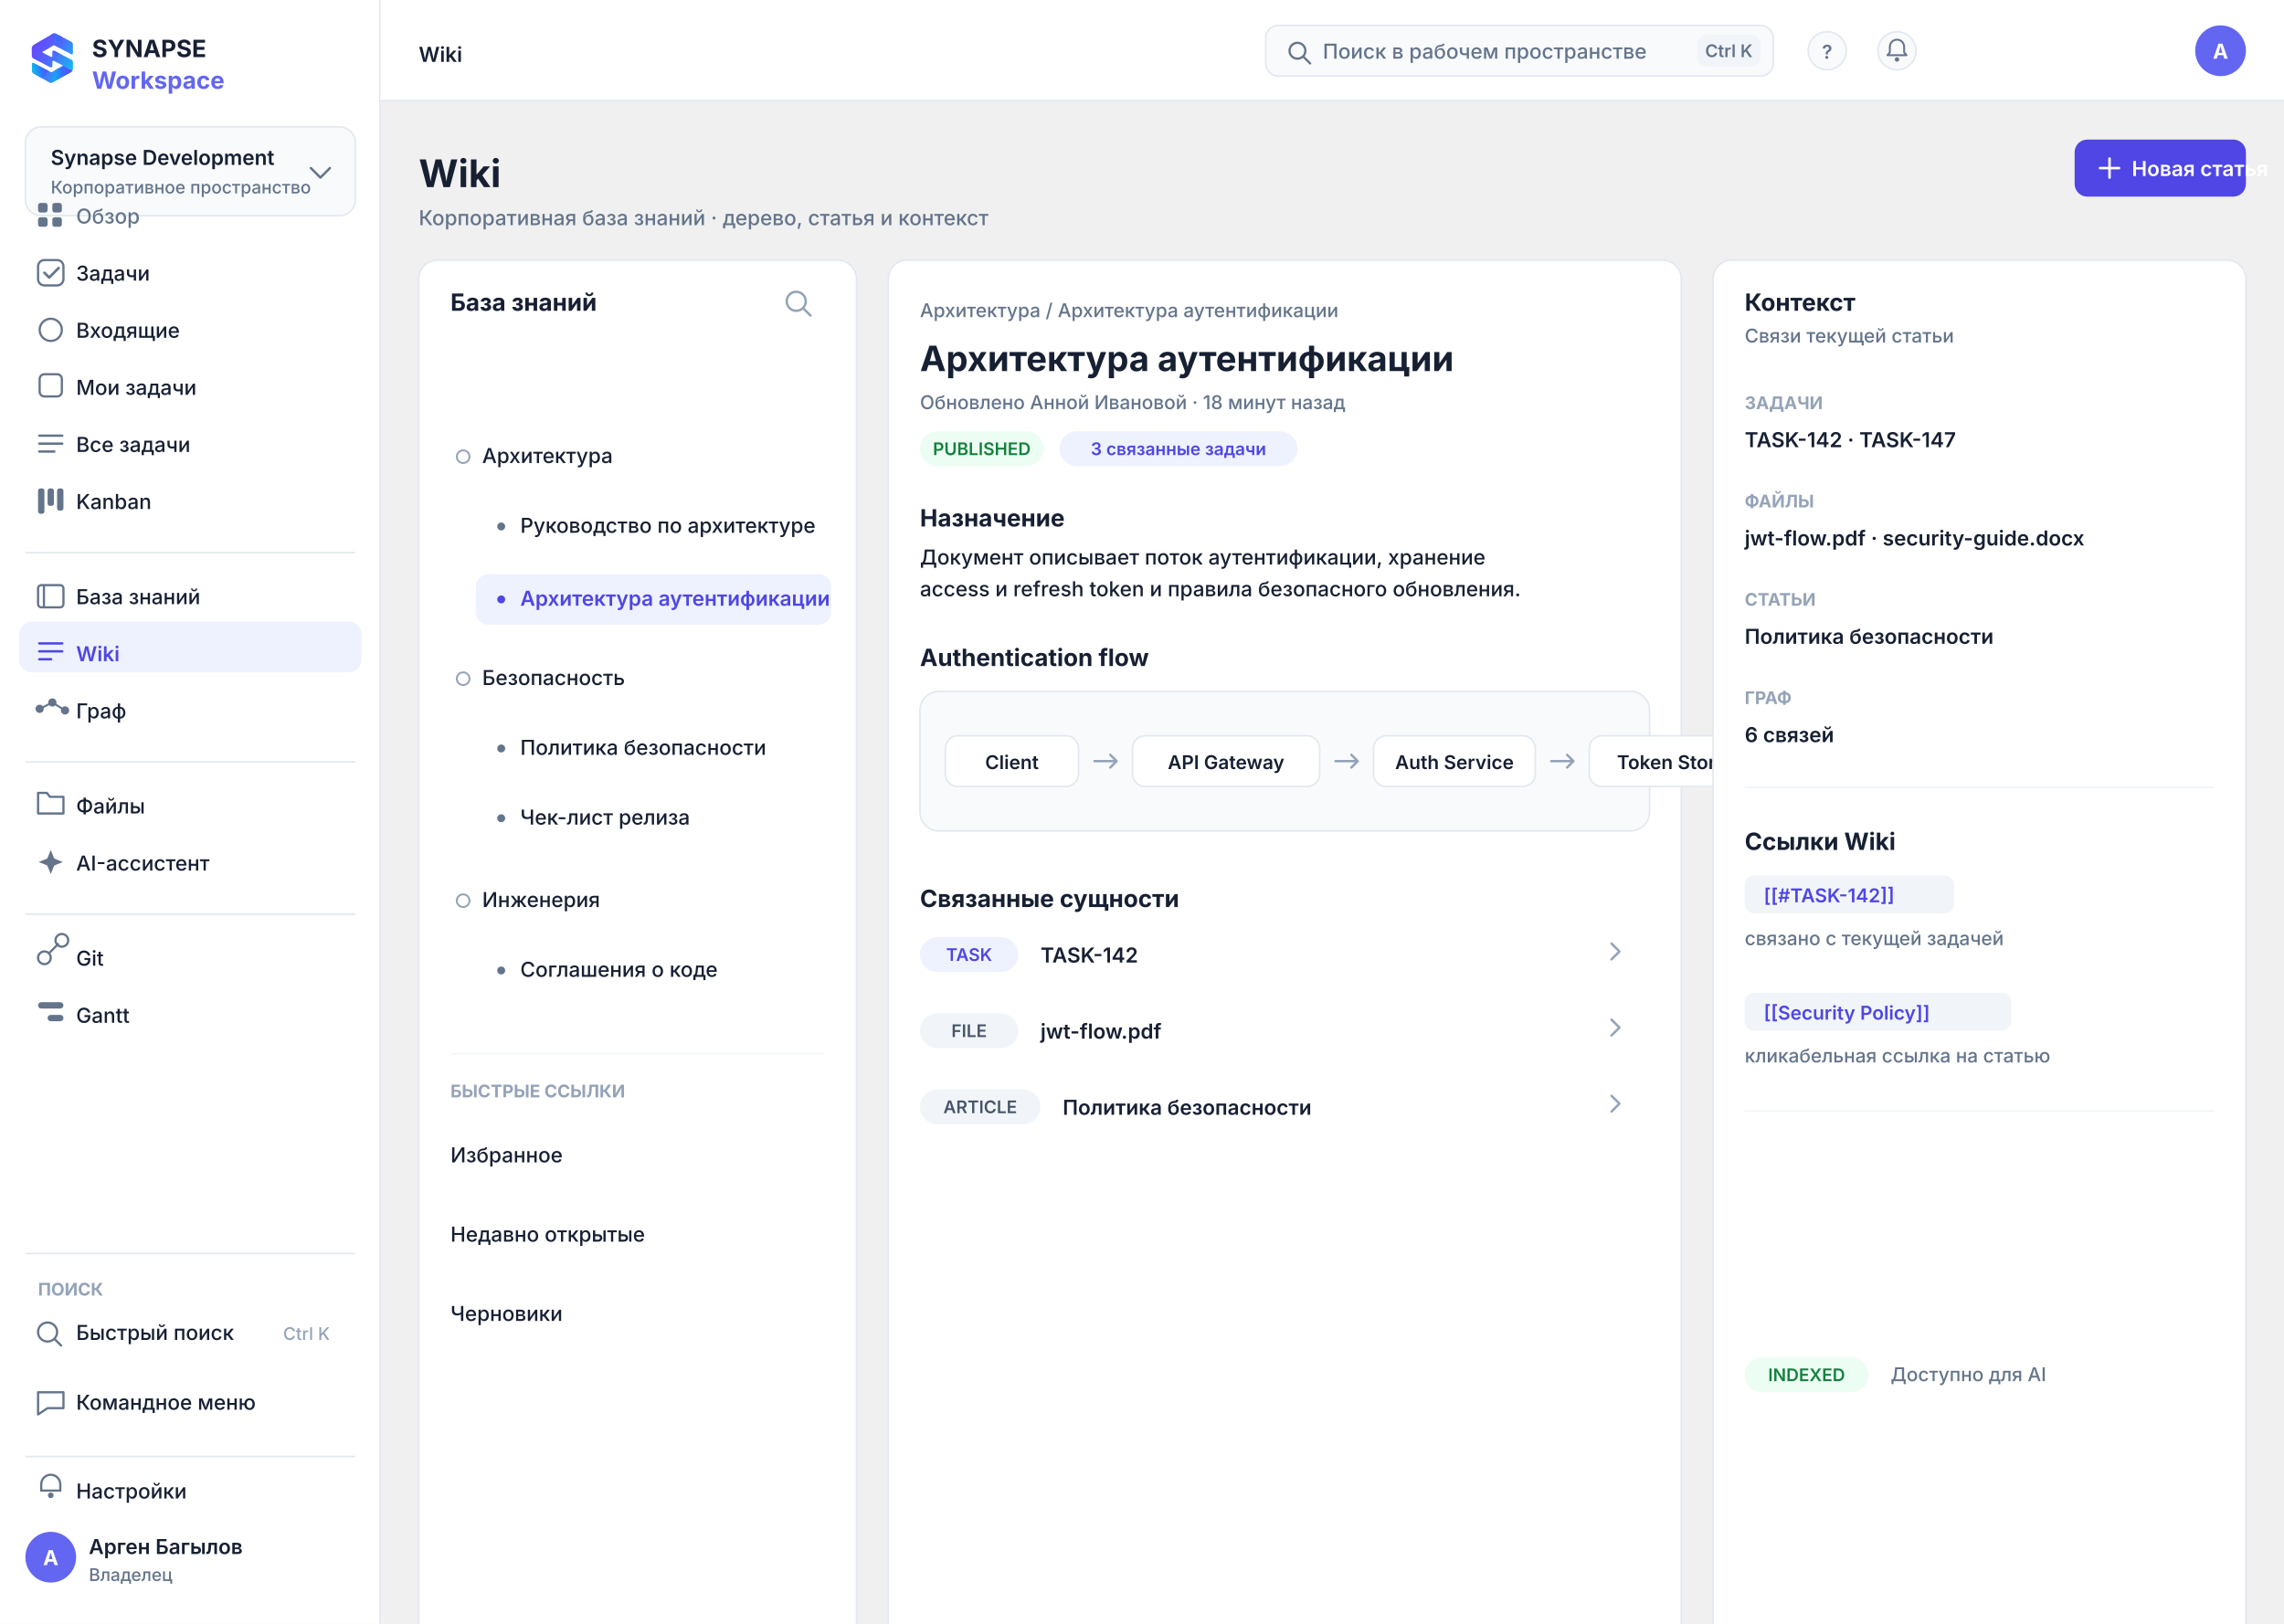
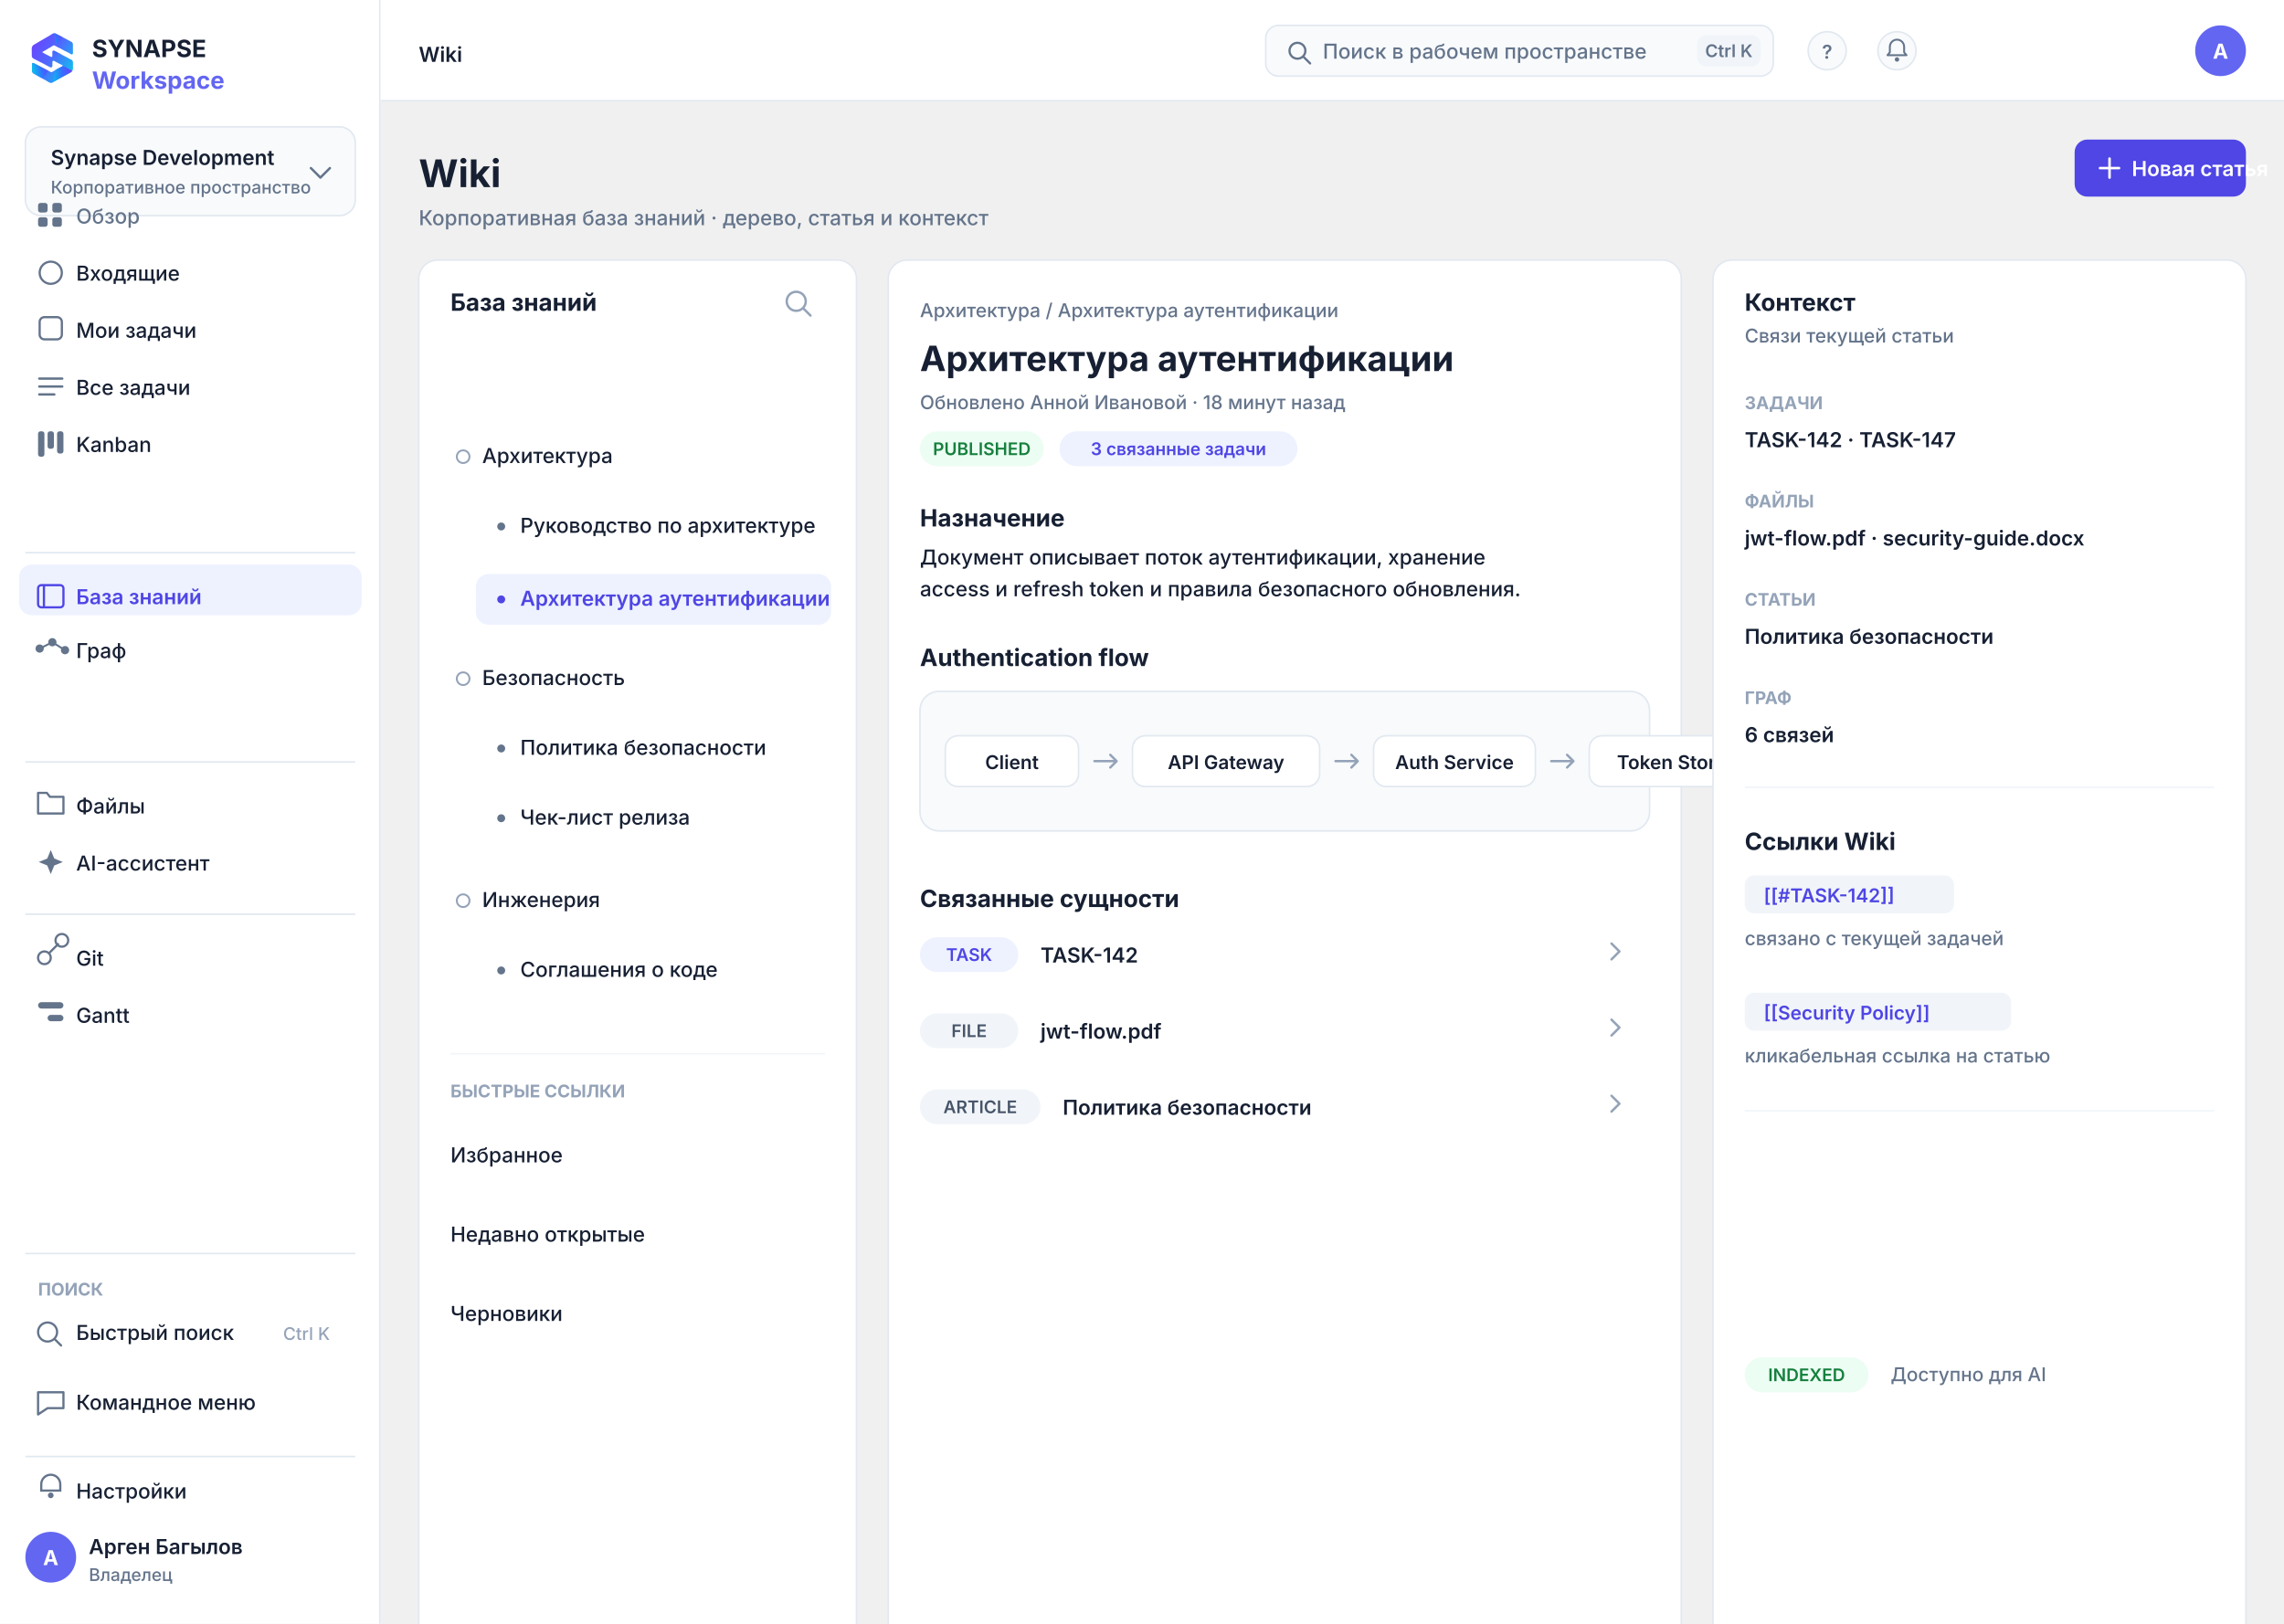
<svg xmlns="http://www.w3.org/2000/svg" width="1440" height="1024" viewBox="0 0 1440 1024" font-family="Inter, Arial, sans-serif">
  <defs>
    <linearGradient id="logoGrad" x1="0.000" y1="0.000" x2="1.106" y2="0.864">
      <stop offset="0" stop-color="#713BFF" />
      <stop offset="0.48" stop-color="#4E69FF" />
      <stop offset="1" stop-color="#00D7E8" />
    </linearGradient>
    <linearGradient id="logoGrad2" x1="-0.157" y1="0.025" x2="0.975" y2="-0.157">
      <stop offset="0" stop-color="#00CFE8" />
      <stop offset="0.52" stop-color="#356EFF" />
      <stop offset="1" stop-color="#7A35FF" />
    </linearGradient>
  </defs>
  <g id="sidebar">
    <rect id="sidebar-bg" x="0" y="0" width="240" height="1024" fill="#FFFFFF" />
    <rect id="sidebar-border" x="239" y="0" width="1" height="1024" fill="#E2E8F0" />
    <g id="brand-mark" transform="translate(20 21) scale(0.1912)">
      <g id="logo-mark" transform="translate(-2.75 -1.75)">
        <g id="logo-body" fill="url(#logoGrad)">
          <path id="logo-body-1" d="M75.75 1.75 L79.75 2.00 L84.25 4.00 L87.00 5.75 L105.50 15.00 L106.25 15.75 L121.00 23.00 L129.25 27.75 L130.50 28.00 L135.75 31.25 L137.50 34.00 L138.50 36.75 L138.75 68.00 L138.00 69.75 L135.75 71.50 L134.25 71.50 L132.50 70.75 L122.50 65.00 L109.75 58.75 L97.75 52.00 L90.50 48.75 L77.75 41.75 L76.50 41.50 L74.50 41.75 L72.00 43.00 L61.50 49.75 L60.00 50.25 L49.50 56.75 L38.25 63.00 L37.50 64.25 L46.75 69.75 L66.50 79.75 L68.25 80.00 L69.75 79.25 L70.75 77.25 L70.75 62.00 L71.75 60.25 L73.25 59.00 L76.50 58.75 L85.25 63.75 L94.25 68.00 L104.25 73.75 L120.75 82.00 L127.00 85.75 L134.00 89.00 L136.75 91.50 L138.00 93.75 L138.75 96.50 L138.75 119.00 L136.75 125.00 L135.00 127.50 L131.50 130.50 L81.50 158.00 L71.00 164.50 L68.25 165.50 L64.50 165.50 L58.50 162.75 L45.75 155.00 L41.00 152.75 L32.00 147.25 L9.00 134.50 L5.75 131.50 L4.00 128.00 L3.75 126.00 L4.00 101.25 L6.00 99.50 L8.00 99.50 L66.00 130.00 L69.25 129.75 L91.25 117.00 L103.50 110.75 L105.00 109.75 L105.75 108.50 L104.25 107.25 L77.00 93.00 L74.75 92.00 L73.75 92.00 L71.00 94.25 L70.75 111.25 L68.50 114.00 L65.00 114.25 L61.25 112.75 L41.50 102.00 L9.50 85.75 L6.25 83.50 L5.00 82.00 L4.00 80.50 L3.00 77.50 L2.75 50.75 L4.00 46.25 L5.00 44.25 L6.00 42.75 L9.00 40.00 L34.50 25.00 L37.25 23.75 L39.50 22.00 L61.00 9.75 L68.00 5.25 L74.00 2.00 L75.75 1.75 Z" />
        </g>
        <g id="logo-fold" fill="url(#logoGrad2)">
          <path id="logo-fold-1" d="M73.50 91.75 L75.75 92.00 L82.50 95.75 L83.75 95.75 L88.50 98.75 L91.25 99.75 L96.00 102.75 L104.50 107.00 L106.00 108.25 L106.00 109.25 L106.75 110.25 L112.00 112.00 L125.00 119.25 L130.50 121.75 L132.50 123.50 L134.25 124.25 L135.25 126.00 L137.25 123.50 L138.75 118.25 L138.75 96.50 L138.75 119.00 L136.75 125.00 L135.00 127.50 L131.50 130.50 L95.75 150.00 L77.25 160.75 L76.75 161.00 L77.00 159.75 L75.50 160.50 L75.25 160.00 L76.25 158.75 L75.75 158.25 L76.25 157.50 L75.75 157.00 L76.25 156.25 L75.75 155.75 L76.25 155.00 L75.75 154.25 L76.75 153.00 L76.25 152.50 L76.75 151.75 L76.25 151.25 L76.75 150.50 L76.25 149.75 L76.75 149.25 L76.25 147.00 L77.25 146.00 L76.75 145.25 L77.25 144.75 L76.75 144.00 L77.25 143.50 L76.75 142.75 L77.25 142.00 L76.75 141.50 L77.75 140.25 L77.25 139.50 L77.75 139.00 L77.25 138.25 L77.75 137.75 L77.25 137.00 L77.75 136.50 L77.25 134.25 L78.25 133.25 L77.75 132.50 L78.25 132.00 L78.00 128.25 L80.25 127.00 L81.00 126.00 L80.25 125.25 L79.25 125.25 L81.00 123.50 L80.00 123.50 L91.25 117.00 L103.50 110.75 L105.00 109.75 L105.75 108.50 L104.25 107.25 L77.00 93.00 L73.75 92.00 L71.00 94.25 L70.75 111.25 L68.50 114.00 L64.00 114.00 L68.00 114.00 L70.00 112.25 L70.75 110.75 L70.75 94.50 L71.50 93.25 L73.50 91.75 Z" />
          <path id="logo-fold-2" d="M6.75 99.25 L11.00 101.00 L66.00 130.00 L69.25 129.75 L66.25 130.50 L57.25 126.00 L57.25 127.00 L59.50 128.75 L59.00 129.00 L55.50 127.75 L53.25 128.75 L53.00 130.75 L52.50 130.75 L52.00 132.25 L52.00 133.75 L48.50 139.75 L38.75 147.00 L38.00 147.75 L38.50 149.25 L37.75 149.75 L35.75 148.75 L35.25 149.25 L9.00 134.50 L5.25 130.75 L4.00 128.00 L3.75 126.00 L3.75 102.00 L5.50 99.75 L6.75 99.25 Z" />
          <path id="logo-fold-3" d="M75.75 1.75 L79.75 2.00 L84.25 4.00 L117.75 21.50 L101.75 14.00 L102.00 15.00 L103.00 15.25 L103.00 15.75 L100.25 16.00 L99.50 17.00 L100.00 18.25 L99.50 19.00 L100.50 21.25 L101.75 21.25 L102.00 20.00 L102.75 21.50 L99.00 23.75 L97.00 26.00 L90.00 30.75 L84.75 35.50 L82.75 36.50 L83.00 34.75 L82.00 33.50 L82.50 33.00 L82.00 32.25 L82.50 31.50 L81.50 30.25 L82.00 29.75 L81.00 28.50 L81.50 27.75 L81.00 27.00 L81.50 26.50 L80.50 25.25 L81.00 24.50 L80.50 23.75 L81.00 23.25 L80.00 22.00 L80.50 21.25 L80.00 20.50 L80.50 20.00 L79.50 19.00 L79.75 16.50 L79.00 15.75 L79.25 13.50 L78.50 12.50 L78.75 11.50 L78.00 10.75 L78.25 8.25 L77.25 7.25 L77.75 6.75 L77.25 6.00 L77.75 5.25 L76.75 4.00 L77.50 2.50 L75.25 2.25 L72.50 3.00 L50.50 15.75 L71.50 3.25 L74.00 2.00 L75.75 1.75 Z" />
          <path id="logo-fold-4" d="M74.00 58.75 L77.25 59.00 L85.25 63.75 L94.25 68.00 L96.75 69.75 L119.50 81.50 L87.25 65.25 L86.25 65.75 L87.50 66.50 L87.50 67.50 L87.00 67.75 L87.00 70.75 L87.50 71.75 L87.00 72.00 L87.00 73.75 L87.00 72.00 L86.50 72.00 L86.50 73.75 L86.00 74.25 L85.25 73.25 L85.75 72.50 L83.50 69.00 L80.75 68.50 L80.75 68.00 L78.75 68.00 L77.00 66.00 L78.75 62.50 L80.00 62.50 L80.75 63.25 L81.50 63.25 L82.00 62.50 L76.00 59.00 L73.75 59.25 L72.50 60.00 L71.00 62.75 L70.75 78.50 L69.25 80.00 L66.25 80.00 L44.00 68.50 L37.50 64.75 L37.25 63.75 L38.00 63.25 L37.50 63.75 L38.00 64.75 L46.75 69.75 L66.50 79.75 L68.25 80.00 L69.75 79.25 L70.75 77.25 L70.75 62.00 L71.75 60.25 L74.00 58.75 Z" />
        </g>
      </g>
    </g>
    <text id="brand-line1" x="58" y="36" font-size="15" font-weight="700" fill="#172033">SYNAPSE</text>
    <text id="brand-line2" x="58" y="56" font-size="15" font-weight="700" fill="#6366F1">Workspace</text>
    <g id="workspace-switcher">
      <rect x="16" y="80" width="208" height="56" rx="10" fill="#F8FAFC" stroke="#E2E8F0" />
      <text x="32" y="104" font-size="13" font-weight="600" fill="#172033">Synapse Development</text>
      <text x="32" y="122" font-size="11" font-weight="500" fill="#64748B">Корпоративное пространство</text>
      <path d="M196 106l6 6 6-6" fill="none" stroke="#64748B" stroke-width="1.5" stroke-linecap="round" stroke-linejoin="round" />
    </g>
    <g id="nav-primary">
      <rect x="24" y="128" width="6" height="6" rx="1.5" fill="#64748B" />
      <rect x="33" y="128" width="6" height="6" rx="1.5" fill="#64748B" />
      <rect x="24" y="137" width="6" height="6" rx="1.5" fill="#64748B" />
      <rect x="33" y="137" width="6" height="6" rx="1.5" fill="#64748B" />
      <text x="48" y="141" font-size="13" font-weight="500" fill="#64748B">Обзор</text>
-       <rect id="nav-tasks" x="24" y="164" width="16" height="16" rx="4" fill="none" stroke="#64748B" stroke-width="1.4" />
-       <path d="M28 172l3 3 6-6" fill="none" stroke="#64748B" stroke-width="1.6" stroke-linecap="round" stroke-linejoin="round" />
-       <text x="48" y="177" font-size="13" font-weight="500" fill="#172033">Задачи</text>
-       <circle cx="32" cy="208" r="7" fill="none" stroke="#64748B" stroke-width="1.4" />
-       <text x="48" y="213" font-size="13" font-weight="500" fill="#172033">Входящие</text>
-       <rect x="25" y="236" width="14" height="14" rx="3" fill="none" stroke="#64748B" stroke-width="1.4" />
-       <text x="48" y="249" font-size="13" font-weight="500" fill="#172033">Мои задачи</text>
-       <rect x="24" y="274" width="16" height="1.5" rx="0.75" fill="#64748B" />
-       <rect x="24" y="279" width="16" height="1.5" rx="0.75" fill="#64748B" />
-       <rect x="24" y="284" width="11" height="1.5" rx="0.75" fill="#64748B" />
-       <text x="48" y="285" font-size="13" font-weight="500" fill="#172033">Все задачи</text>
-       <rect x="24" y="308" width="4" height="16" rx="1.5" fill="#64748B" />
-       <rect x="30" y="308" width="4" height="11" rx="1.5" fill="#64748B" />
-       <rect x="36" y="308" width="4" height="14" rx="1.5" fill="#64748B" />
-       <text x="48" y="321" font-size="13" font-weight="500" fill="#172033">Kanban</text>
+       <circle cx="32" cy="172" r="7" fill="none" stroke="#64748B" stroke-width="1.4" />
+       <text x="48" y="177" font-size="13" font-weight="500" fill="#172033">Входящие</text>
+       <rect x="25" y="200" width="14" height="14" rx="3" fill="none" stroke="#64748B" stroke-width="1.4" />
+       <text x="48" y="213" font-size="13" font-weight="500" fill="#172033">Мои задачи</text>
+       <rect x="24" y="238" width="16" height="1.5" rx="0.75" fill="#64748B" />
+       <rect x="24" y="243" width="16" height="1.5" rx="0.75" fill="#64748B" />
+       <rect x="24" y="248" width="11" height="1.5" rx="0.75" fill="#64748B" />
+       <text x="48" y="249" font-size="13" font-weight="500" fill="#172033">Все задачи</text>
+       <rect x="24" y="272" width="4" height="16" rx="1.5" fill="#64748B" />
+       <rect x="30" y="272" width="4" height="11" rx="1.5" fill="#64748B" />
+       <rect x="36" y="272" width="4" height="14" rx="1.5" fill="#64748B" />
+       <text x="48" y="285" font-size="13" font-weight="500" fill="#172033">Kanban</text>
    </g>
    <rect id="divider-1" x="16" y="348" width="208" height="1" fill="#E2E8F0" />
    <g id="nav-knowledge">
-       <rect x="24" y="369" width="16" height="14" rx="2" fill="none" stroke="#64748B" stroke-width="1.4" />
-       <rect x="27" y="369" width="1.4" height="14" fill="#64748B" />
-       <text x="48" y="381" font-size="13" font-weight="500" fill="#172033">База знаний</text>
-       <rect id="nav-wiki" x="12" y="392" width="216" height="32" rx="8" fill="#EEF2FF" />
-       <rect x="24" y="405" width="16" height="1.5" rx="0.75" fill="#4F46E5" />
-       <rect x="24" y="410" width="16" height="1.5" rx="0.75" fill="#4F46E5" />
-       <rect x="24" y="415" width="9" height="1.5" rx="0.75" fill="#4F46E5" />
-       <text id="nav-wiki-label" x="48" y="417" font-size="13" font-weight="600" fill="#4F46E5">Wiki</text>
-       <path d="M25 447l8-4 8 5" fill="none" stroke="#64748B" stroke-width="1.2" />
-       <circle cx="25" cy="447" r="2.6" fill="#64748B" />
-       <circle cx="33" cy="443" r="2.6" fill="#64748B" />
-       <circle cx="41" cy="448" r="2.6" fill="#64748B" />
-       <text x="48" y="453" font-size="13" font-weight="500" fill="#172033">Граф</text>
+       <rect id="nav-knowledge" x="12" y="356" width="216" height="32" rx="8" fill="#EEF2FF" />
+       <rect x="24" y="369" width="16" height="14" rx="2" fill="none" stroke="#4F46E5" stroke-width="1.4" />
+       <rect x="27" y="369" width="1.4" height="14" fill="#4F46E5" />
+       <text id="nav-knowledge-label" x="48" y="381" font-size="13" font-weight="600" fill="#4F46E5">База знаний</text>
+       <path d="M25 409l8-4 8 5" fill="none" stroke="#64748B" stroke-width="1.2" />
+       <circle cx="25" cy="409" r="2.6" fill="#64748B" />
+       <circle cx="33" cy="405" r="2.6" fill="#64748B" />
+       <circle cx="41" cy="410" r="2.6" fill="#64748B" />
+       <text x="48" y="415" font-size="13" font-weight="500" fill="#172033">Граф</text>
    </g>
    <rect id="divider-2" x="16" y="480" width="208" height="1" fill="#E2E8F0" />
    <g id="nav-workspace">
      <path d="M24 500h5.5l2 2.5h8.5v10.5H24z" fill="none" stroke="#64748B" stroke-width="1.4" stroke-linejoin="round" />
      <text x="48" y="513" font-size="13" font-weight="500" fill="#172033">Файлы</text>
      <path d="M32 536l2.2 5.4 5.4 2.2-5.4 2.2-2.2 5.4-2.2-5.4-5.4-2.2 5.4-2.2z" fill="#64748B" />
      <text x="48" y="549" font-size="13" font-weight="500" fill="#172033">AI-ассистент</text>
    </g>
    <rect id="divider-3" x="16" y="576" width="208" height="1" fill="#E2E8F0" />
    <g id="nav-modules">
      <circle cx="28" cy="604" r="4" fill="none" stroke="#64748B" stroke-width="1.4" />
      <path d="M31 601l6-6" fill="none" stroke="#64748B" stroke-width="1.4" />
      <circle cx="39" cy="593" r="4" fill="none" stroke="#64748B" stroke-width="1.4" />
      <text x="48" y="609" font-size="13" font-weight="500" fill="#172033">Git</text>
      <rect x="24" y="632" width="16" height="4" rx="2" fill="#64748B" />
      <rect x="30" y="640" width="10" height="4" rx="2" fill="#64748B" />
      <text x="48" y="645" font-size="13" font-weight="500" fill="#172033">Gantt</text>
    </g>
    <rect id="divider-4" x="16" y="790" width="208" height="1" fill="#E2E8F0" />
    <text id="nav-search-label" x="24" y="817" font-size="11" font-weight="700" fill="#94A3B8">ПОИСК</text>
    <circle cx="30" cy="840" r="6" fill="none" stroke="#64748B" stroke-width="1.4" />
    <path d="M34.5 844.5l4 4" fill="none" stroke="#64748B" stroke-width="1.4" stroke-linecap="round" />
    <text x="48" y="845" font-size="13" font-weight="500" fill="#172033">Быстрый поиск</text>
    <text x="208" y="845" font-size="11" font-weight="500" fill="#94A3B8" text-anchor="end">Ctrl K</text>
    <path d="M24 878h16v10H30l-6 4z" fill="none" stroke="#64748B" stroke-width="1.4" stroke-linejoin="round" />
    <text x="48" y="889" font-size="13" font-weight="500" fill="#172033">Командное меню</text>
    <rect id="divider-5" x="16" y="918" width="208" height="1" fill="#E2E8F0" />
    <path d="M32 930a6 6 0 0 1 6 6v4h-12v-4a6 6 0 0 1 6-6z" fill="none" stroke="#64748B" stroke-width="1.4" />
    <circle cx="32" cy="943" r="1.8" fill="#64748B" />
    <text x="48" y="945" font-size="13" font-weight="500" fill="#172033">Настройки</text>
    <g id="sidebar-user">
      <circle cx="32" cy="982" r="16" fill="#6366F1" />
      <text x="32" y="987" font-size="13" font-weight="700" fill="#FFFFFF" text-anchor="middle">А</text>
      <text x="56" y="980" font-size="13" font-weight="600" fill="#172033">Арген Багылов</text>
      <text x="56" y="997" font-size="11" font-weight="500" fill="#64748B">Владелец</text>
    </g>
  </g>
  <g id="topbar">
    <rect id="topbar-bg" x="240" y="0" width="1200" height="64" fill="#FFFFFF" />
    <rect id="topbar-border" x="240" y="63" width="1200" height="1" fill="#E2E8F0" />
    <text id="topbar-title" x="264" y="39" font-size="13" font-weight="600" fill="#172033">Wiki</text>
    <g id="topbar-search">
      <rect x="798" y="16" width="320" height="32" rx="8" fill="#F8FAFC" stroke="#E2E8F0" />
      <circle cx="818" cy="32" r="5" fill="none" stroke="#64748B" stroke-width="1.4" />
      <path d="M822 36l4 4" fill="none" stroke="#64748B" stroke-width="1.4" stroke-linecap="round" />
      <text x="834" y="37" font-size="13" font-weight="500" fill="#64748B">Поиск в рабочем пространстве</text>
      <rect x="1070" y="22" width="40" height="20" rx="6" fill="#F1F5F9" />
      <text x="1090" y="36" font-size="11" font-weight="600" fill="#64748B" text-anchor="middle">Ctrl K</text>
    </g>
    <g id="topbar-help">
      <circle cx="1152" cy="32" r="12" fill="#F8FAFC" stroke="#E2E8F0" />
      <text x="1152" y="37" font-size="12" font-weight="600" fill="#64748B" text-anchor="middle">?</text>
    </g>
    <g id="topbar-notifications">
      <circle cx="1196" cy="32" r="12" fill="#F8FAFC" stroke="#E2E8F0" />
      <path d="M1196 25a4.5 4.5 0 0 0-4.5 4.5v3.5l-1.5 1.8h12l-1.5-1.8v-3.5a4.5 4.5 0 0 0-4.5-4.5z" fill="none" stroke="#64748B" stroke-width="1.2" stroke-linejoin="round" />
      <circle cx="1196" cy="37.5" r="1.4" fill="#64748B" />
    </g>
    <g id="topbar-user">
      <circle cx="1400" cy="32" r="16" fill="#6366F1" />
      <text x="1400" y="37" font-size="13" font-weight="700" fill="#FFFFFF" text-anchor="middle">А</text>
    </g>
  </g>
  <g id="content">
    <text id="page-title" x="264" y="118" font-size="24" font-weight="700" fill="#172033">Wiki</text>
    <text id="page-subtitle" x="264" y="142" font-size="13" font-weight="500" fill="#64748B">Корпоративная база знаний · дерево, статья и контекст</text>
    <g id="btn-new-article">
      <rect x="1308" y="88" width="108" height="36" rx="8" fill="#4F46E5" />
      <path d="M1324 106h12M1330 100v12" fill="none" stroke="#FFFFFF" stroke-width="1.6" stroke-linecap="round" />
      <text x="1344" y="111" font-size="13" font-weight="600" fill="#FFFFFF">Новая статья</text>
    </g>
    <g id="knowledge-tree">
      <rect id="tree-card" x="264" y="164" width="276" height="880" rx="12" fill="#FFFFFF" stroke="#E2E8F0" />
      <text id="tree-title" x="284" y="196" font-size="15" font-weight="700" fill="#172033">База знаний</text>
      <circle cx="502" cy="190" r="6" fill="none" stroke="#94A3B8" stroke-width="1.5" />
      <path d="M506.5 194.5l4.5 4.5" fill="none" stroke="#94A3B8" stroke-width="1.5" stroke-linecap="round" />
      <circle cx="292" cy="288" r="4" fill="none" stroke="#94A3B8" stroke-width="1.2" />
      <text id="tree-item-architecture" x="304" y="292" font-size="13" font-weight="500" fill="#172033">Архитектура</text>
      <circle cx="316" cy="332" r="2.5" fill="#64748B" />
      <text id="tree-item-guidelines" x="328" y="336" font-size="13" font-weight="500" fill="#172033">Руководство по архитектуре</text>
      <rect id="tree-item-auth-active" x="300" y="362" width="224" height="32" rx="8" fill="#EEF2FF" />
      <circle cx="316" cy="378" r="2.5" fill="#4F46E5" />
      <text id="tree-item-auth" x="328" y="382" font-size="13" font-weight="600" fill="#4F46E5">Архитектура аутентификации</text>
      <circle cx="292" cy="428" r="4" fill="none" stroke="#94A3B8" stroke-width="1.2" />
      <text id="tree-item-security" x="304" y="432" font-size="13" font-weight="500" fill="#172033">Безопасность</text>
      <circle cx="316" cy="472" r="2.5" fill="#64748B" />
      <text id="tree-item-policy" x="328" y="476" font-size="13" font-weight="500" fill="#172033">Политика безопасности</text>
      <circle cx="316" cy="516" r="2.5" fill="#64748B" />
      <text id="tree-item-release" x="328" y="520" font-size="13" font-weight="500" fill="#172033">Чек-лист релиза</text>
      <circle cx="292" cy="568" r="4" fill="none" stroke="#94A3B8" stroke-width="1.2" />
      <text id="tree-item-engineering" x="304" y="572" font-size="13" font-weight="500" fill="#172033">Инженерия</text>
      <circle cx="316" cy="612" r="2.5" fill="#64748B" />
      <text id="tree-item-code" x="328" y="616" font-size="13" font-weight="500" fill="#172033">Соглашения о коде</text>
      <rect id="tree-divider" x="284" y="664" width="236" height="1" fill="#F1F5F9" />
      <text id="quick-links-title" x="284" y="692" font-size="11" font-weight="700" fill="#94A3B8">БЫСТРЫЕ ССЫЛКИ</text>
      <text id="quick-links-favorites" x="284" y="733" font-size="13" font-weight="500" fill="#172033">Избранное</text>
      <text id="quick-links-recent" x="284" y="783" font-size="13" font-weight="500" fill="#172033">Недавно открытые</text>
      <text id="quick-links-drafts" x="284" y="833" font-size="13" font-weight="500" fill="#172033">Черновики</text>
    </g>
    <g id="article">
      <rect id="article-card" x="560" y="164" width="500" height="880" rx="12" fill="#FFFFFF" stroke="#E2E8F0" />
      <text id="article-breadcrumb" x="580" y="200" font-size="12" font-weight="500" fill="#64748B">Архитектура / Архитектура аутентификации</text>
      <text id="article-title" x="580" y="234" font-size="22" font-weight="700" fill="#172033">Архитектура аутентификации</text>
      <text id="article-meta" x="580" y="258" font-size="12" font-weight="500" fill="#64748B">Обновлено Анной Ивановой · 18 минут назад</text>
      <rect id="article-status" x="580" y="272" width="78" height="22" rx="11" fill="#ECFDF3" />
      <text x="619" y="287" font-size="11" font-weight="600" fill="#15803D" text-anchor="middle">PUBLISHED</text>
      <rect id="article-task-count" x="668" y="272" width="150" height="22" rx="11" fill="#EEF2FF" />
      <text x="743" y="287" font-size="11" font-weight="600" fill="#4F46E5" text-anchor="middle">3 связанные задачи</text>
      <text id="article-section-purpose" x="580" y="332" font-size="15" font-weight="700" fill="#172033">Назначение</text>
      <text id="article-purpose-line1" x="580" y="356" font-size="13" font-weight="500" fill="#172033">Документ описывает поток аутентификации, хранение</text>
      <text id="article-purpose-line2" x="580" y="376" font-size="13" font-weight="500" fill="#172033">access и refresh token и правила безопасного обновления.</text>
      <text id="article-section-flow" x="580" y="420" font-size="15" font-weight="700" fill="#172033">Authentication flow</text>
      <rect id="flow-panel" x="580" y="436" width="460" height="88" rx="12" fill="#F8FAFC" stroke="#E2E8F0" />
      <rect id="flow-client" x="596" y="464" width="84" height="32" rx="8" fill="#FFFFFF" stroke="#E2E8F0" />
      <text x="638" y="485" font-size="12" font-weight="600" fill="#172033" text-anchor="middle">Client</text>
      <path d="M690 480h14M700 476l4 4-4 4" fill="none" stroke="#94A3B8" stroke-width="1.5" stroke-linecap="round" stroke-linejoin="round" />
      <rect id="flow-gateway" x="714" y="464" width="118" height="32" rx="8" fill="#FFFFFF" stroke="#E2E8F0" />
      <text x="773" y="485" font-size="12" font-weight="600" fill="#172033" text-anchor="middle">API Gateway</text>
      <path d="M842 480h14M852 476l4 4-4 4" fill="none" stroke="#94A3B8" stroke-width="1.5" stroke-linecap="round" stroke-linejoin="round" />
      <rect id="flow-auth" x="866" y="464" width="102" height="32" rx="8" fill="#FFFFFF" stroke="#E2E8F0" />
      <text x="917" y="485" font-size="12" font-weight="600" fill="#172033" text-anchor="middle">Auth Service</text>
      <path d="M978 480h14M988 476l4 4-4 4" fill="none" stroke="#94A3B8" stroke-width="1.5" stroke-linecap="round" stroke-linejoin="round" />
      <rect id="flow-token" x="1002" y="464" width="104" height="32" rx="8" fill="#FFFFFF" stroke="#E2E8F0" />
      <text x="1054" y="485" font-size="12" font-weight="600" fill="#172033" text-anchor="middle">Token Store</text>
      <text id="article-section-related" x="580" y="572" font-size="15" font-weight="700" fill="#172033">Связанные сущности</text>
      <rect id="related-task-badge" x="580" y="591" width="62" height="22" rx="11" fill="#EEF2FF" />
      <text x="611" y="606" font-size="11" font-weight="600" fill="#4F46E5" text-anchor="middle">TASK</text>
      <text id="related-task" x="656" y="607" font-size="13" font-weight="600" fill="#172033">TASK-142</text>
      <path id="related-task-chevron" d="M1016 595l5 5-5 5" fill="none" stroke="#94A3B8" stroke-width="1.5" stroke-linecap="round" stroke-linejoin="round" />
      <rect id="related-file-badge" x="580" y="639" width="62" height="22" rx="11" fill="#F1F5F9" />
      <text x="611" y="654" font-size="11" font-weight="600" fill="#475569" text-anchor="middle">FILE</text>
      <text id="related-file" x="656" y="655" font-size="13" font-weight="600" fill="#172033">jwt-flow.pdf</text>
      <path id="related-file-chevron" d="M1016 643l5 5-5 5" fill="none" stroke="#94A3B8" stroke-width="1.5" stroke-linecap="round" stroke-linejoin="round" />
      <rect id="related-article-badge" x="580" y="687" width="76" height="22" rx="11" fill="#F1F5F9" />
      <text x="618" y="702" font-size="11" font-weight="600" fill="#475569" text-anchor="middle">ARTICLE</text>
      <text id="related-article" x="670" y="703" font-size="13" font-weight="600" fill="#172033">Политика безопасности</text>
      <path id="related-article-chevron" d="M1016 691l5 5-5 5" fill="none" stroke="#94A3B8" stroke-width="1.5" stroke-linecap="round" stroke-linejoin="round" />
    </g>
    <g id="context-panel">
      <rect id="context-card" x="1080" y="164" width="336" height="880" rx="12" fill="#FFFFFF" stroke="#E2E8F0" />
      <text id="context-title" x="1100" y="196" font-size="15" font-weight="700" fill="#172033">Контекст</text>
      <text id="context-subtitle" x="1100" y="216" font-size="12" font-weight="500" fill="#64748B">Связи текущей статьи</text>
      <text id="context-tasks-label" x="1100" y="258" font-size="11" font-weight="700" fill="#94A3B8">ЗАДАЧИ</text>
      <text id="context-tasks-value" x="1100" y="282" font-size="13" font-weight="600" fill="#172033">TASK-142 · TASK-147</text>
      <text id="context-files-label" x="1100" y="320" font-size="11" font-weight="700" fill="#94A3B8">ФАЙЛЫ</text>
      <text id="context-files-value" x="1100" y="344" font-size="13" font-weight="600" fill="#172033">jwt-flow.pdf · security-guide.docx</text>
      <text id="context-articles-label" x="1100" y="382" font-size="11" font-weight="700" fill="#94A3B8">СТАТЬИ</text>
      <text id="context-articles-value" x="1100" y="406" font-size="13" font-weight="600" fill="#172033">Политика безопасности</text>
      <text id="context-graph-label" x="1100" y="444" font-size="11" font-weight="700" fill="#94A3B8">ГРАФ</text>
      <text id="context-graph-value" x="1100" y="468" font-size="13" font-weight="600" fill="#172033">6 связей</text>
      <rect id="context-divider" x="1100" y="496" width="296" height="1" fill="#F1F5F9" />
      <text id="wiki-links-title" x="1100" y="536" font-size="15" font-weight="700" fill="#172033">Ссылки Wiki</text>
      <rect id="wiki-link-task-code" x="1100" y="552" width="132" height="24" rx="6" fill="#F1F5F9" />
      <text id="wiki-link-task" x="1112" y="569" font-size="12" font-weight="600" fill="#4F46E5">[[#TASK-142]]</text>
      <text id="wiki-link-task-note" x="1100" y="596" font-size="12" font-weight="500" fill="#64748B">связано с текущей задачей</text>
      <rect id="wiki-link-policy-code" x="1100" y="626" width="168" height="24" rx="6" fill="#F1F5F9" />
      <text id="wiki-link-policy" x="1112" y="643" font-size="12" font-weight="600" fill="#4F46E5">[[Security Policy]]</text>
      <text id="wiki-link-policy-note" x="1100" y="670" font-size="12" font-weight="500" fill="#64748B">кликабельная ссылка на статью</text>
      <rect id="context-divider-2" x="1100" y="700" width="296" height="1" fill="#F1F5F9" />
      <rect id="indexed-badge" x="1100" y="856" width="78" height="22" rx="11" fill="#ECFDF3" />
      <text x="1139" y="871" font-size="11" font-weight="600" fill="#15803D" text-anchor="middle">INDEXED</text>
      <text id="indexed-note" x="1192" y="871" font-size="12" font-weight="500" fill="#64748B">Доступно для AI</text>
    </g>
  </g>
</svg>
